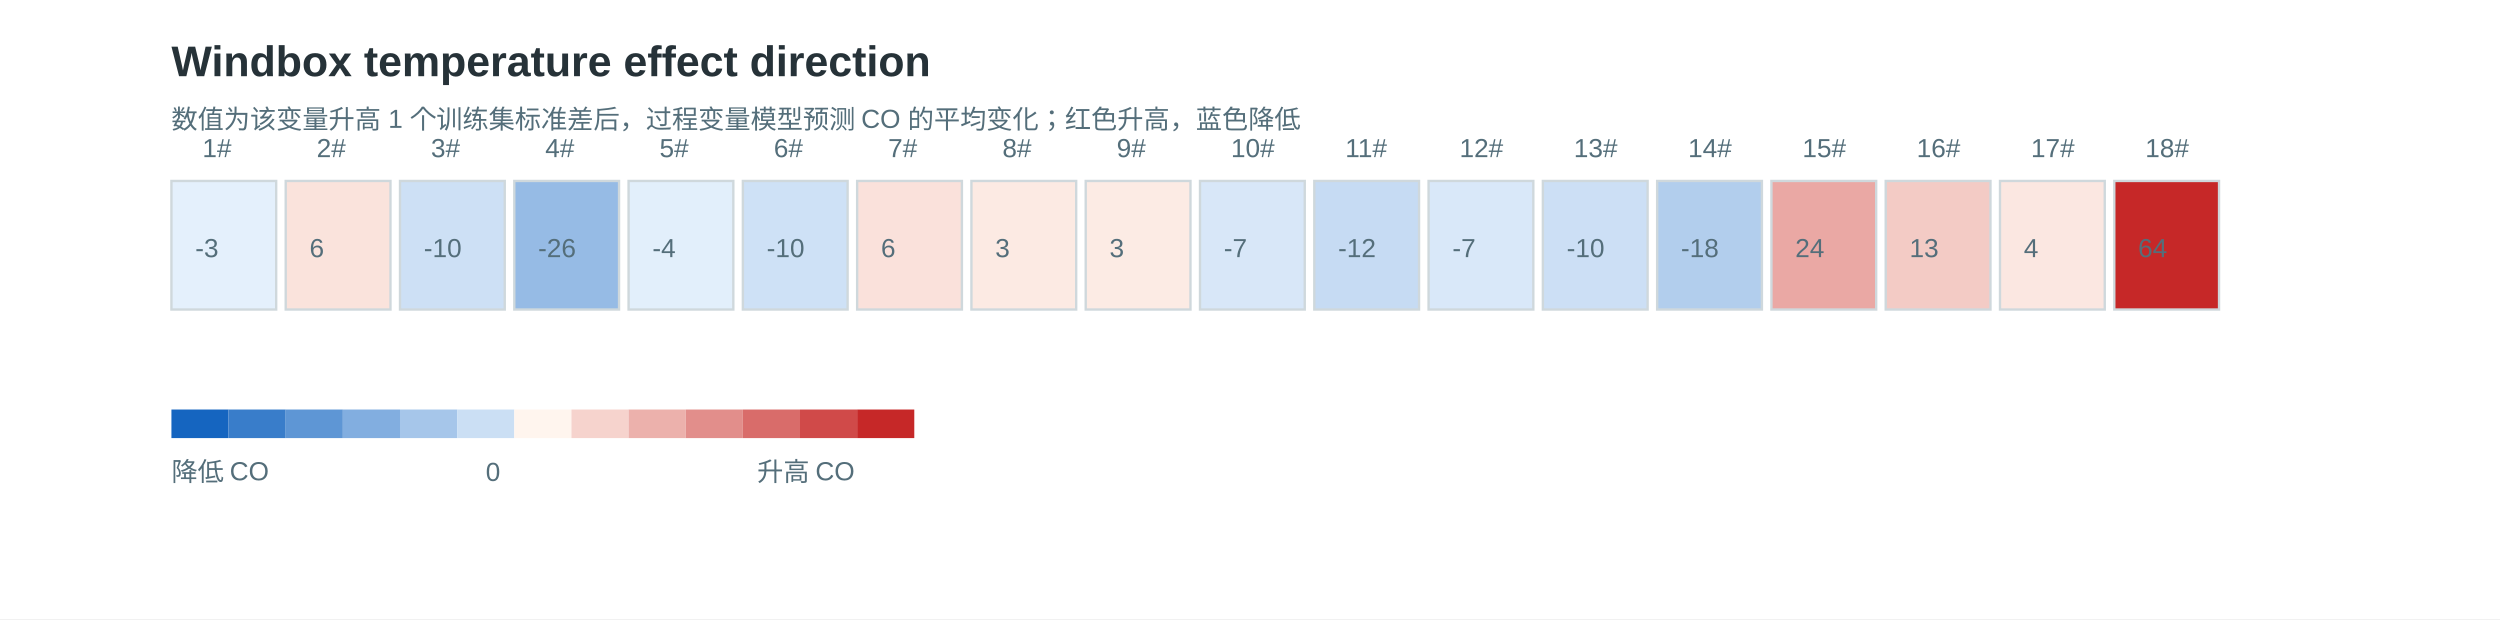
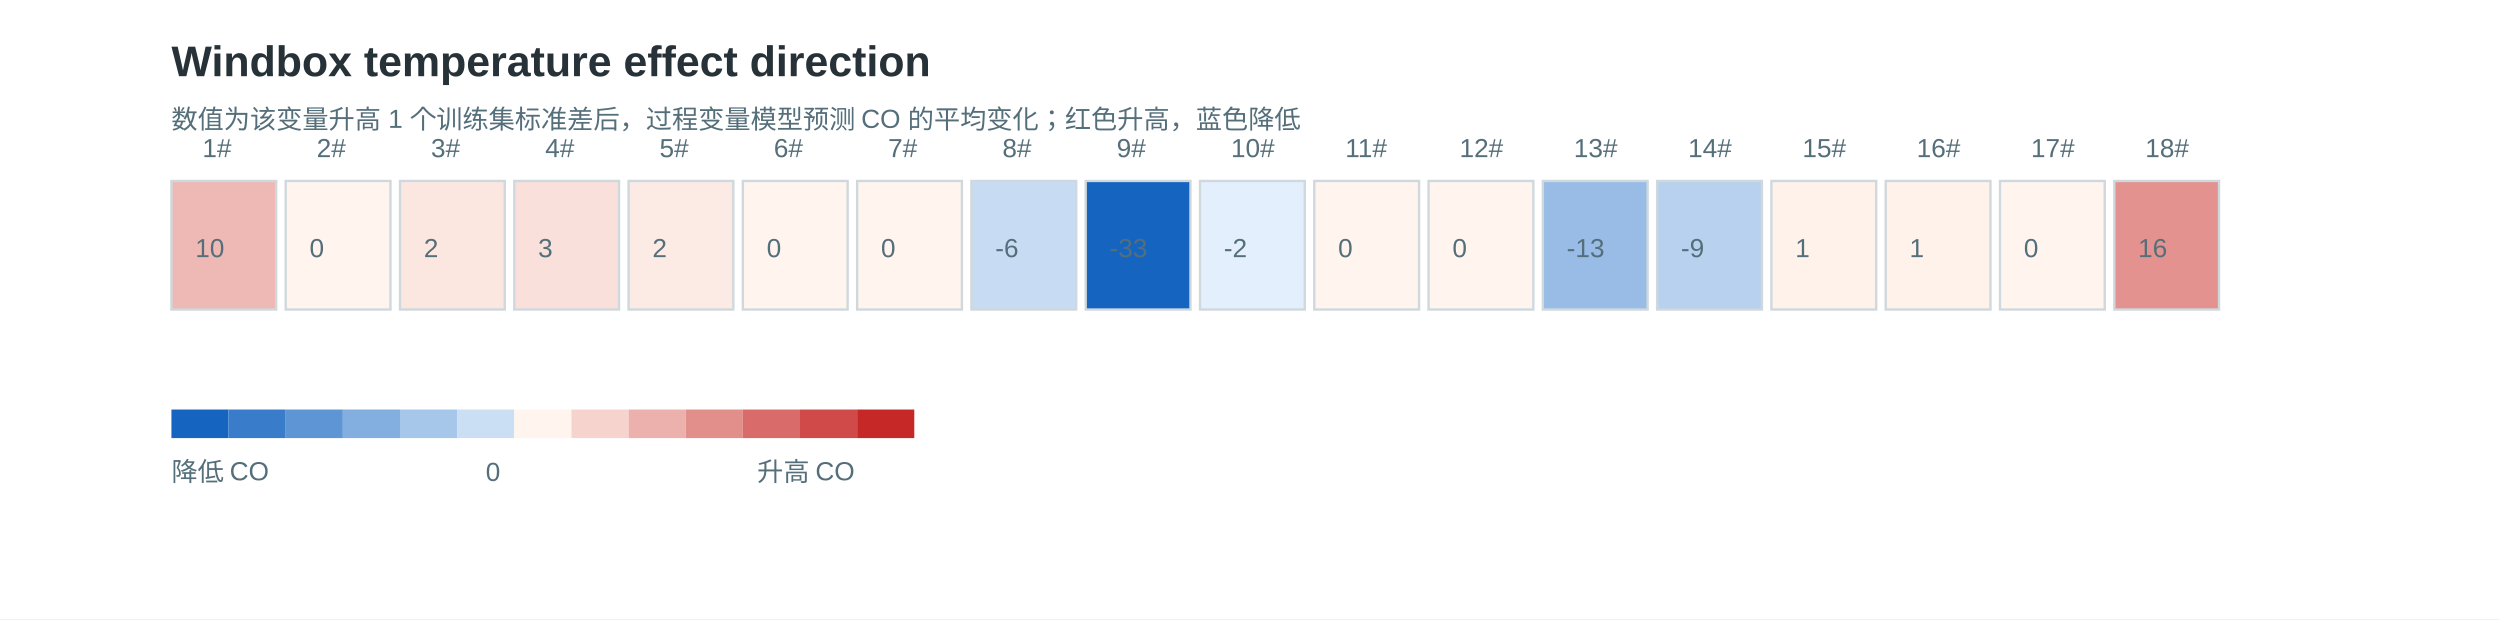
<svg xmlns="http://www.w3.org/2000/svg" width="1050" height="260" viewBox="0 0 1050 260">
  <rect width="100%" height="100%" fill="#ffffff" />
  <style>text{font-family:Arial,Microsoft YaHei,sans-serif;font-size:13px;fill:#263238}.title{font-size:18px;font-weight:700}.small{font-size:11px;fill:#546E7A}.axis{stroke:#607D8B;stroke-width:1}.grid{stroke:#ECEFF1;stroke-width:1}.line1{fill:none;stroke:#1565C0;stroke-width:2}.line2{fill:none;stroke:#EF6C00;stroke-width:2}.line3{fill:none;stroke:#2E7D32;stroke-width:2}.bar{fill:#26A69A}.dot1{fill:#1565C0;opacity:.68}.dot2{fill:#EF6C00;opacity:.62}</style>
  <text x="72" y="32" class="title">Windbox temperature effect direction</text>
  <text x="72" y="54" class="small">数值为该变量升高 1 个训练集标准差后，过程变量模型预测 CO 的平均变化；红色升高，蓝色降低</text>
-   <rect x="72.0" y="76" width="44" height="54" fill="#E4F0FC" stroke="#CFD8DC" />
+   <rect x="72.0" y="76" width="44" height="54" fill="#EEB9B4" stroke="#CFD8DC" />
  <text x="85.0" y="66" class="small">1#</text>
-   <text x="82.0" y="108" class="small">-3</text>
-   <rect x="120.0" y="76" width="44" height="54" fill="#FAE3DC" stroke="#CFD8DC" />
+   <text x="82.0" y="108" class="small">10</text>
+   <rect x="120.0" y="76" width="44" height="54" fill="#FFF5EE" stroke="#CFD8DC" />
  <text x="133.0" y="66" class="small">2#</text>
-   <text x="130.0" y="108" class="small">6</text>
-   <rect x="168.0" y="76" width="44" height="54" fill="#CDE0F5" stroke="#CFD8DC" />
+   <text x="130.0" y="108" class="small">0</text>
+   <rect x="168.0" y="76" width="44" height="54" fill="#FBE6E0" stroke="#CFD8DC" />
  <text x="181.0" y="66" class="small">3#</text>
-   <text x="178.0" y="108" class="small">-10</text>
-   <rect x="216.0" y="76" width="44" height="54" fill="#96BBE5" stroke="#CFD8DC" />
+   <text x="178.0" y="108" class="small">2</text>
+   <rect x="216.0" y="76" width="44" height="54" fill="#F9E0DA" stroke="#CFD8DC" />
  <text x="229.0" y="66" class="small">4#</text>
-   <text x="226.0" y="108" class="small">-26</text>
-   <rect x="264.0" y="76" width="44" height="54" fill="#E2EFFB" stroke="#CFD8DC" />
+   <text x="226.0" y="108" class="small">3</text>
+   <rect x="264.0" y="76" width="44" height="54" fill="#FCEBE5" stroke="#CFD8DC" />
  <text x="277.0" y="66" class="small">5#</text>
-   <text x="274.0" y="108" class="small">-4</text>
-   <rect x="312.0" y="76" width="44" height="54" fill="#CEE1F6" stroke="#CFD8DC" />
+   <text x="274.0" y="108" class="small">2</text>
+   <rect x="312.0" y="76" width="44" height="54" fill="#FFF5EE" stroke="#CFD8DC" />
  <text x="325.0" y="66" class="small">6#</text>
-   <text x="322.0" y="108" class="small">-10</text>
-   <rect x="360.0" y="76" width="44" height="54" fill="#FAE1DB" stroke="#CFD8DC" />
+   <text x="322.0" y="108" class="small">0</text>
+   <rect x="360.0" y="76" width="44" height="54" fill="#FFF5EE" stroke="#CFD8DC" />
  <text x="373.0" y="66" class="small">7#</text>
-   <text x="370.0" y="108" class="small">6</text>
-   <rect x="408.0" y="76" width="44" height="54" fill="#FCEAE3" stroke="#CFD8DC" />
+   <text x="370.0" y="108" class="small">0</text>
+   <rect x="408.0" y="76" width="44" height="54" fill="#C7DCF3" stroke="#CFD8DC" />
  <text x="421.0" y="66" class="small">8#</text>
-   <text x="418.0" y="108" class="small">3</text>
-   <rect x="456.0" y="76" width="44" height="54" fill="#FCEBE4" stroke="#CFD8DC" />
+   <text x="418.0" y="108" class="small">-6</text>
+   <rect x="456.0" y="76" width="44" height="54" fill="#1565C0" stroke="#CFD8DC" />
  <text x="469.0" y="66" class="small">9#</text>
-   <text x="466.0" y="108" class="small">3</text>
-   <rect x="504.0" y="76" width="44" height="54" fill="#D8E7F8" stroke="#CFD8DC" />
+   <text x="466.0" y="108" class="small">-33</text>
+   <rect x="504.0" y="76" width="44" height="54" fill="#E3EFFC" stroke="#CFD8DC" />
  <text x="517.0" y="66" class="small">10#</text>
-   <text x="514.0" y="108" class="small">-7</text>
-   <rect x="552.0" y="76" width="44" height="54" fill="#C6DBF3" stroke="#CFD8DC" />
+   <text x="514.0" y="108" class="small">-2</text>
+   <rect x="552.0" y="76" width="44" height="54" fill="#FFF5EE" stroke="#CFD8DC" />
  <text x="565.0" y="66" class="small">11#</text>
-   <text x="562.0" y="108" class="small">-12</text>
-   <rect x="600.0" y="76" width="44" height="54" fill="#D9E8F9" stroke="#CFD8DC" />
+   <text x="562.0" y="108" class="small">0</text>
+   <rect x="600.0" y="76" width="44" height="54" fill="#FFF5EE" stroke="#CFD8DC" />
  <text x="613.0" y="66" class="small">12#</text>
-   <text x="610.0" y="108" class="small">-7</text>
-   <rect x="648.0" y="76" width="44" height="54" fill="#CCDFF5" stroke="#CFD8DC" />
+   <text x="610.0" y="108" class="small">0</text>
+   <rect x="648.0" y="76" width="44" height="54" fill="#98BCE6" stroke="#CFD8DC" />
  <text x="661.0" y="66" class="small">13#</text>
-   <text x="658.0" y="108" class="small">-10</text>
-   <rect x="696.0" y="76" width="44" height="54" fill="#B2CEED" stroke="#CFD8DC" />
+   <text x="658.0" y="108" class="small">-13</text>
+   <rect x="696.0" y="76" width="44" height="54" fill="#B7D1EF" stroke="#CFD8DC" />
  <text x="709.0" y="66" class="small">14#</text>
-   <text x="706.0" y="108" class="small">-18</text>
-   <rect x="744.0" y="76" width="44" height="54" fill="#EAA8A4" stroke="#CFD8DC" />
+   <text x="706.0" y="108" class="small">-9</text>
+   <rect x="744.0" y="76" width="44" height="54" fill="#FEF2EB" stroke="#CFD8DC" />
  <text x="757.0" y="66" class="small">15#</text>
-   <text x="754.0" y="108" class="small">24</text>
-   <rect x="792.0" y="76" width="44" height="54" fill="#F3CBC5" stroke="#CFD8DC" />
+   <text x="754.0" y="108" class="small">1</text>
+   <rect x="792.0" y="76" width="44" height="54" fill="#FEF2EB" stroke="#CFD8DC" />
  <text x="805.0" y="66" class="small">16#</text>
-   <text x="802.0" y="108" class="small">13</text>
-   <rect x="840.0" y="76" width="44" height="54" fill="#FBE7E1" stroke="#CFD8DC" />
+   <text x="802.0" y="108" class="small">1</text>
+   <rect x="840.0" y="76" width="44" height="54" fill="#FFF5EE" stroke="#CFD8DC" />
  <text x="853.0" y="66" class="small">17#</text>
-   <text x="850.0" y="108" class="small">4</text>
-   <rect x="888.0" y="76" width="44" height="54" fill="#C62828" stroke="#CFD8DC" />
+   <text x="850.0" y="108" class="small">0</text>
+   <rect x="888.0" y="76" width="44" height="54" fill="#E4928F" stroke="#CFD8DC" />
  <text x="901.0" y="66" class="small">18#</text>
-   <text x="898.0" y="108" class="small">64</text>
+   <text x="898.0" y="108" class="small">16</text>
  <rect x="72" y="172" width="24" height="12" fill="#1565C0" />
  <rect x="96" y="172" width="24" height="12" fill="#397DCA" />
  <rect x="120" y="172" width="24" height="12" fill="#5E96D5" />
  <rect x="144" y="172" width="24" height="12" fill="#82AEE0" />
  <rect x="168" y="172" width="24" height="12" fill="#A6C6EA" />
  <rect x="192" y="172" width="24" height="12" fill="#CBDFF4" />
  <rect x="216" y="172" width="24" height="12" fill="#FFF5EE" />
  <rect x="240" y="172" width="24" height="12" fill="#F6D3CD" />
  <rect x="264" y="172" width="24" height="12" fill="#ECB1AC" />
  <rect x="288" y="172" width="24" height="12" fill="#E28E8B" />
  <rect x="312" y="172" width="24" height="12" fill="#D96C6A" />
  <rect x="336" y="172" width="24" height="12" fill="#D04A49" />
  <rect x="360" y="172" width="24" height="12" fill="#C62828" />
  <text x="72" y="202" class="small">降低 CO</text>
  <text x="204" y="202" class="small">0</text>
  <text x="318" y="202" class="small">升高 CO</text>
</svg>
